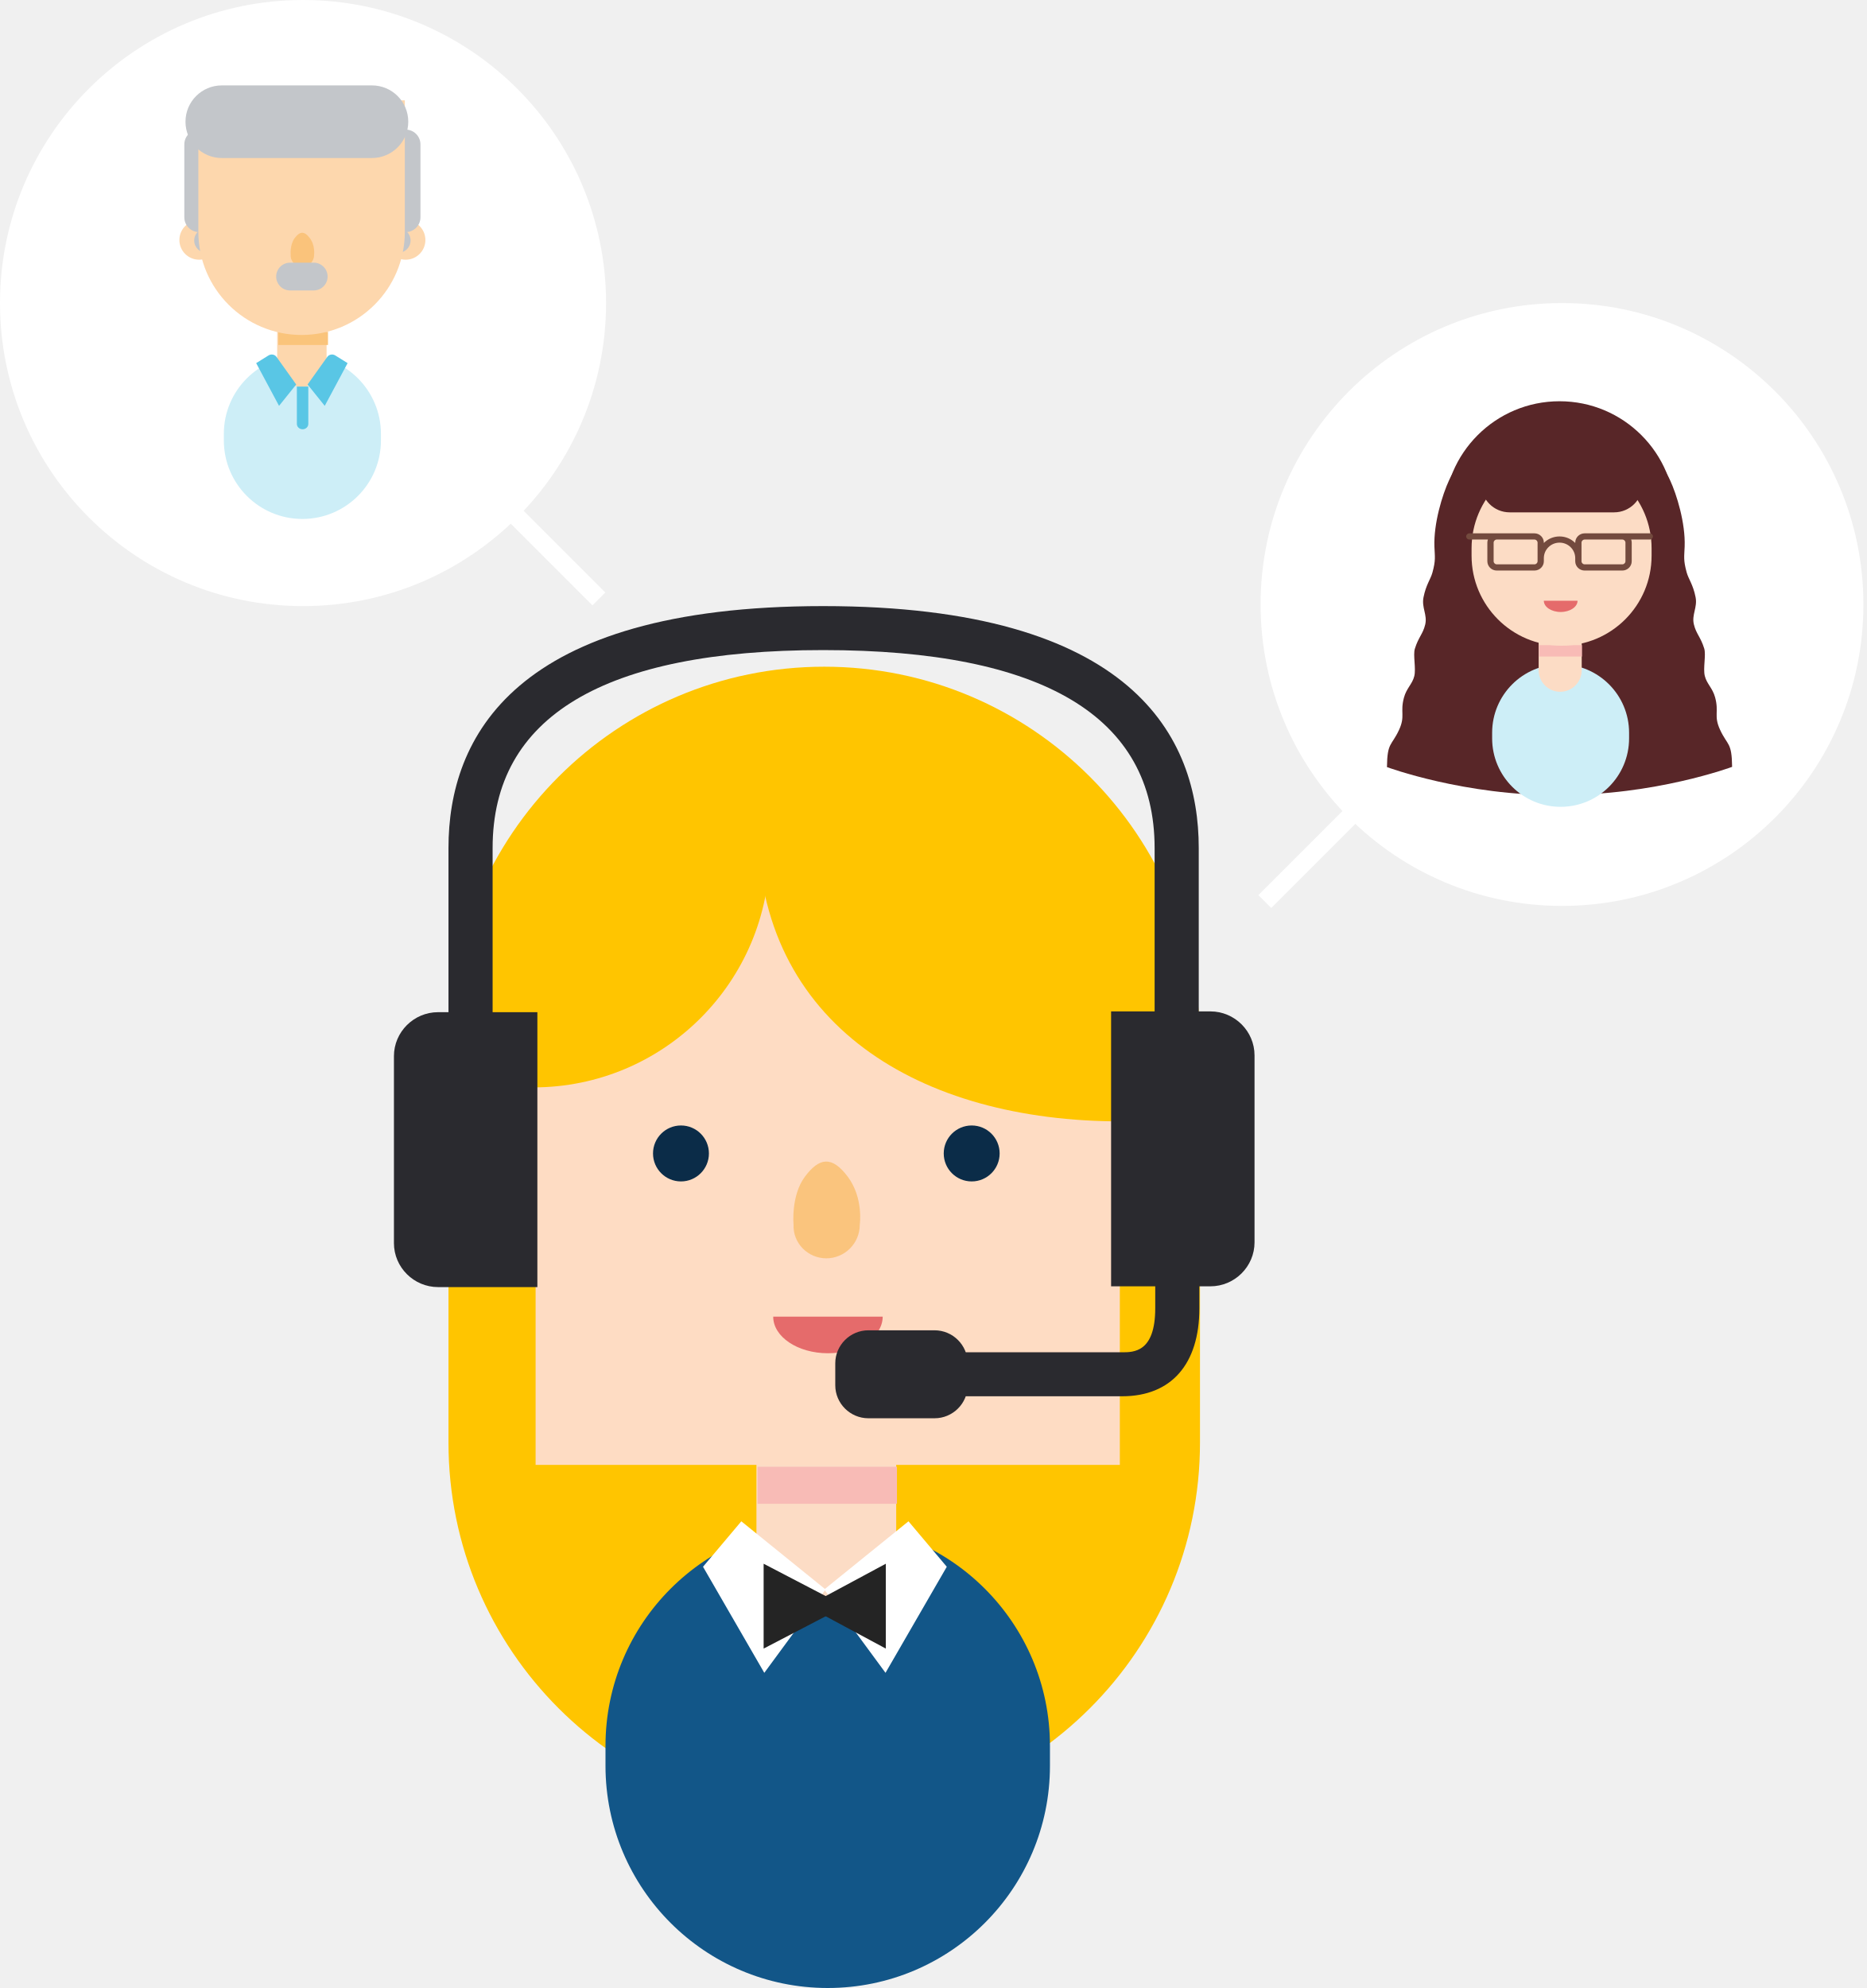
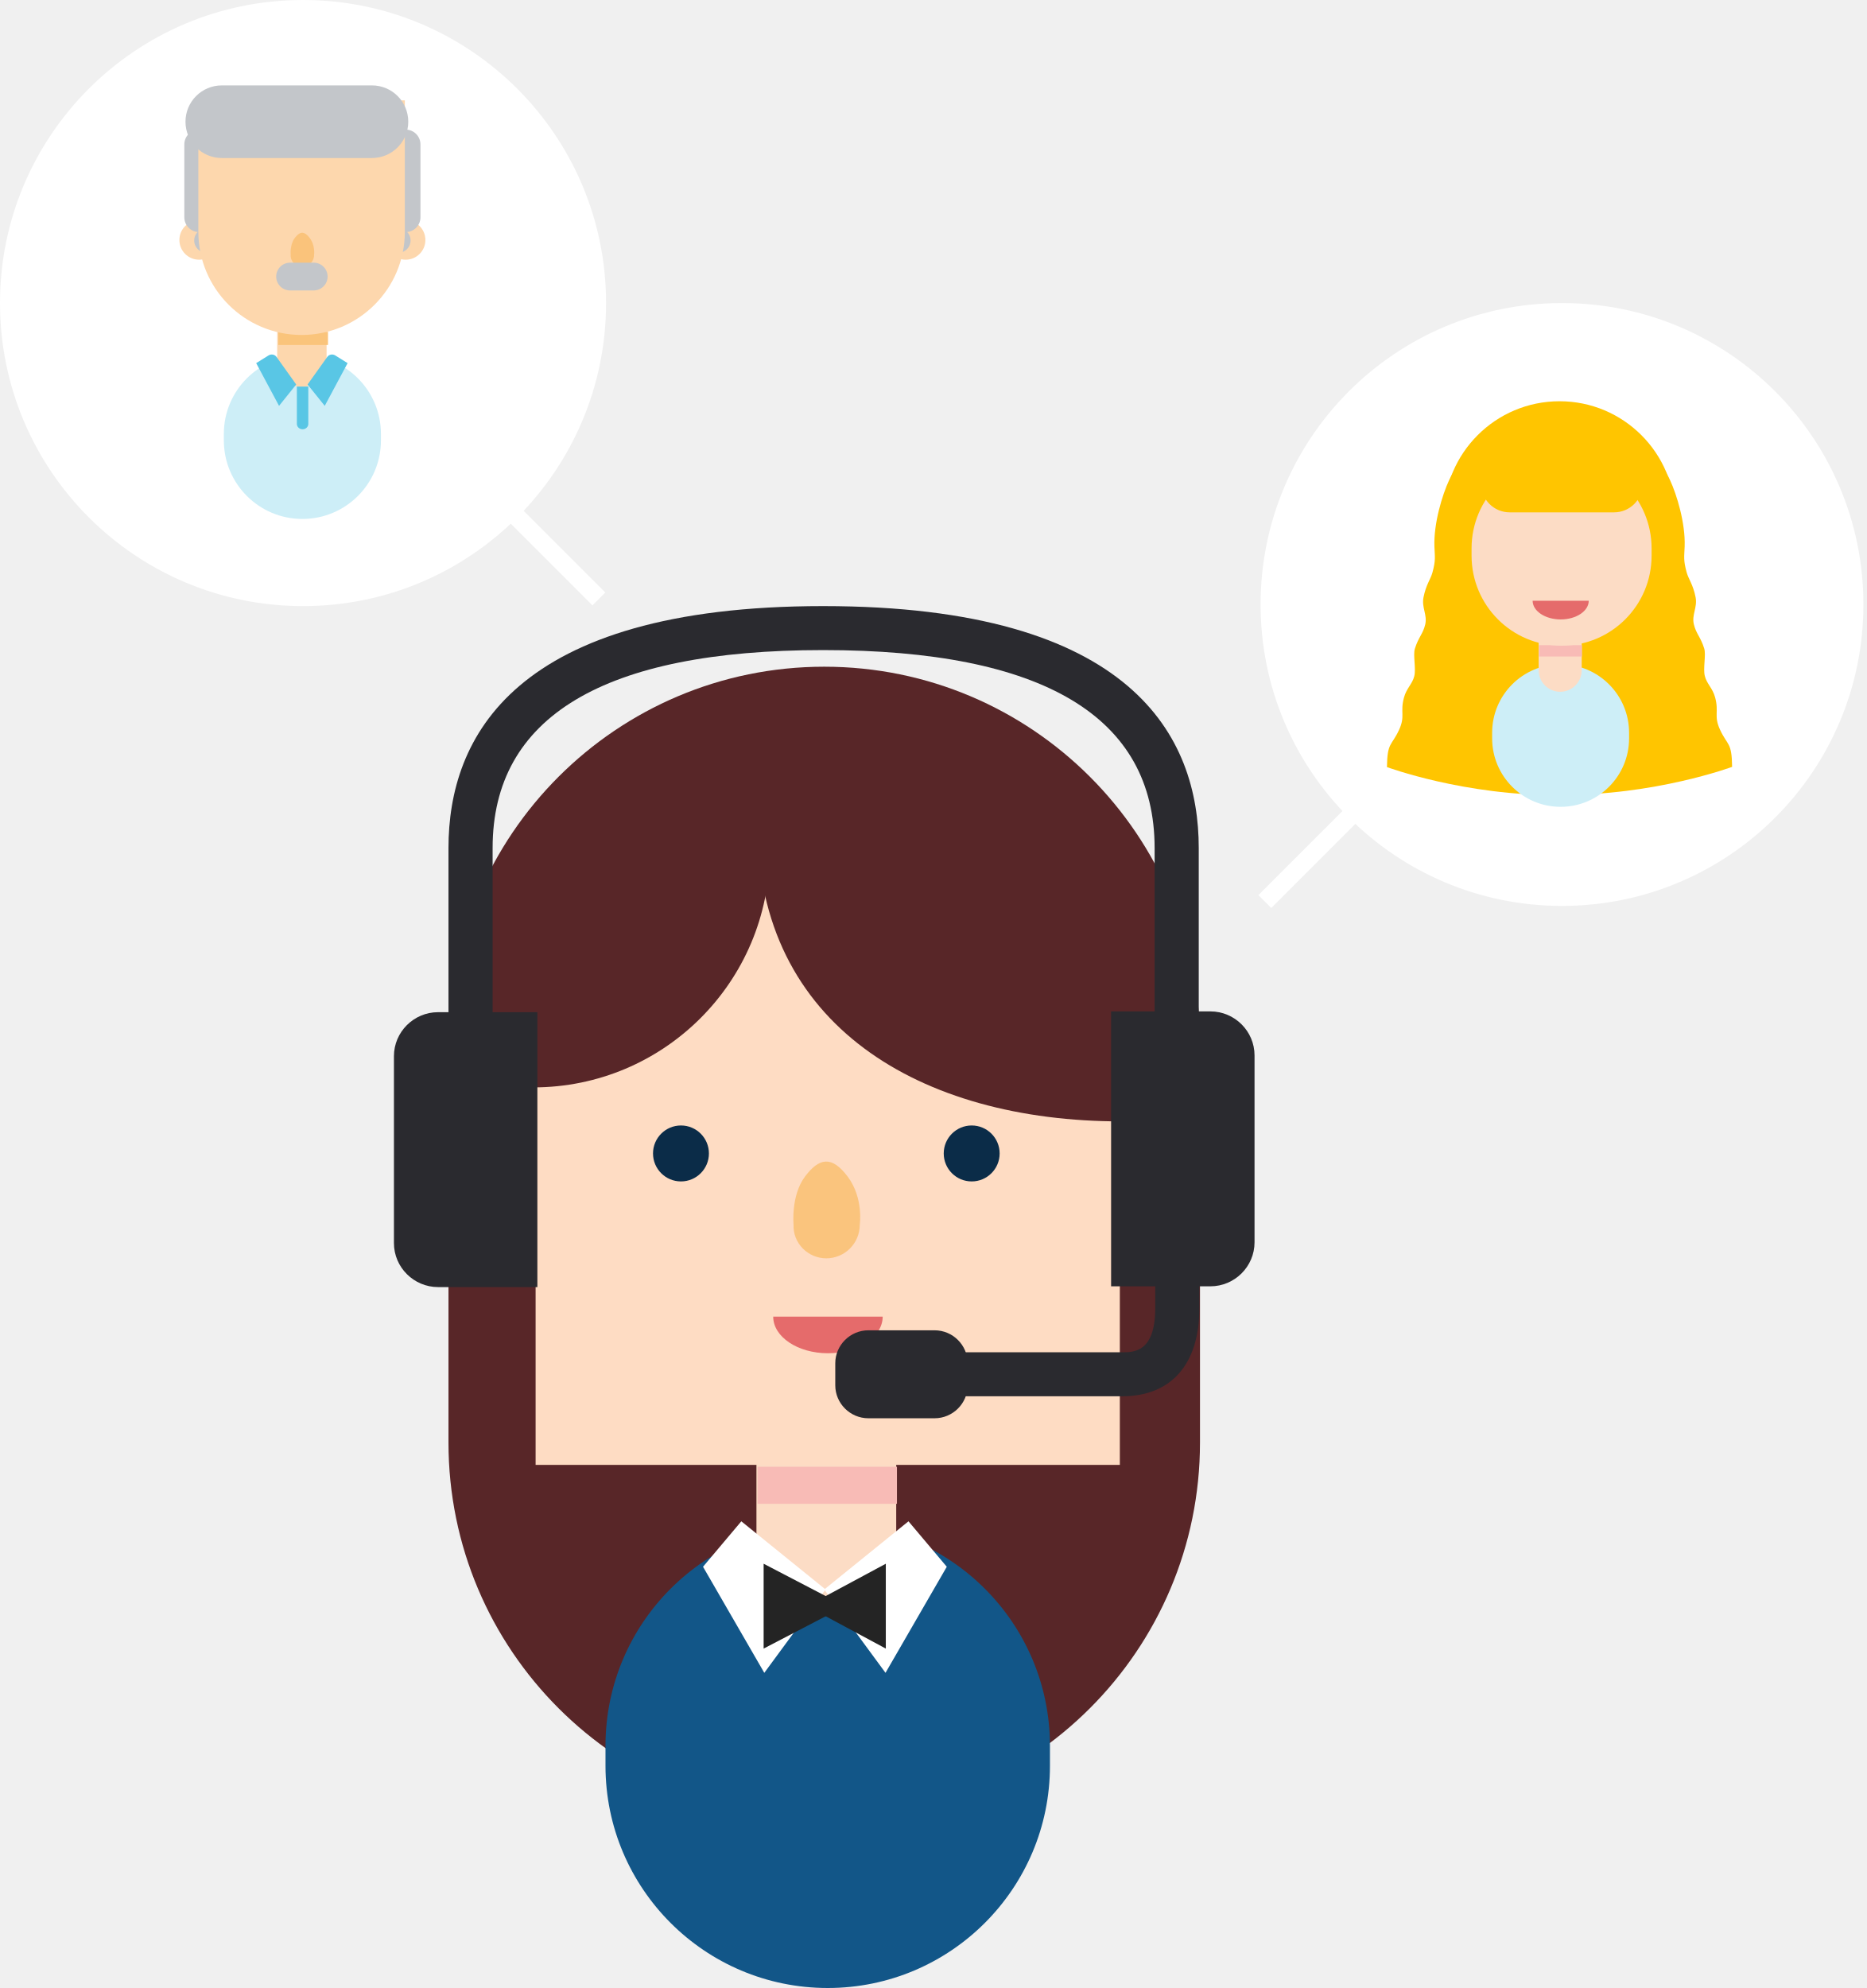
<svg xmlns="http://www.w3.org/2000/svg" width="308px" height="328px" viewBox="0 0 308 328" version="1.1">
  <defs />
  <g id="服務" stroke="none" stroke-width="1" fill="none" fill-rule="evenodd">
-     <g id="service-consult">
-       <g id="left">
-         <g id="bg">
-           <circle id="Oval-488" fill="#FFFFFF" cx="50" cy="50" r="50" />
-           <path d="M72.5,72.5 L97.754,97.754" id="Line" stroke="#FFFFFF" stroke-width="3" stroke-linecap="square" />
-         </g>
-         <g id="human" transform="translate(29.54546, 13.55755)">
-           <rect id="Rectangle-348-Copy-3" fill="#CDEEF7" x="7.389" y="45.068" width="25.92" height="26.997" rx="12.96" />
-           <rect id="Rectangle-342-Copy-16" fill="#FDD7AD" x="16.192" y="35.636" width="8.151" height="14.637" rx="4.076" />
-           <polygon id="Fill-4" fill="#FAC47B" points="16.364 43.363 24.573 43.363 24.573 41.182 16.364 41.182" />
-           <ellipse id="Oval-38-Copy-9" fill="#FDD7AD" cx="3.314" cy="26.04" rx="3.26" ry="3.253" />
-           <ellipse id="Oval-38-Copy-10" fill="#FDD7AD" cx="37.385" cy="26.04" rx="3.26" ry="3.253" />
-           <ellipse id="Oval-38-Copy-11" fill="#C3C6CA" cx="36.163" cy="26.121" rx="2.038" ry="2.033" />
-           <ellipse id="Oval-38-Copy-12" fill="#C3C6CA" cx="4.536" cy="26.121" rx="2.038" ry="2.033" />
-           <rect id="Rectangle-342-Copy-5" fill="#C3C6CA" x="34.94" y="7.825" width="4.891" height="16.914" rx="2.445" />
-           <rect id="Rectangle-342-Copy-6" fill="#C3C6CA" x="0.869" y="7.825" width="4.891" height="16.914" rx="2.445" />
-           <path d="M3.181,3 L37.252,3 L37.252,24.673 C37.252,34.081 29.627,41.707 20.217,41.707 L20.217,41.707 C10.808,41.707 3.181,34.083 3.181,24.673 L3.181,3 Z" id="Rectangle-342-Copy-14" fill="#FDD7AD" />
-           <path d="M19.076,25.727 C19.899,24.629 20.641,24.482 21.575,25.727 C22.508,26.972 22.275,28.519 22.275,28.519 C22.279,29.599 21.394,30.475 20.314,30.475 L20.337,30.475 C19.25,30.475 18.367,29.595 18.414,28.513 C18.414,28.513 18.253,26.825 19.076,25.727 Z" id="Rectangle-342-Copy-15" fill="#FAC176" opacity="0.9" />
-           <rect id="Rectangle-231" fill="#C3C6CA" x="1.06" y="0.533" width="36.758" height="11.981" rx="5.99" />
-           <rect id="Rectangle-231-Copy" fill="#C3C6CA" x="16.026" y="29.781" width="8.483" height="4.581" rx="2.29" />
-           <path d="M16.077,45.325 L19.328,49.88 L16.497,53.404 L12.724,46.355 L14.769,45.081 C15.203,44.811 15.788,44.92 16.077,45.325 L16.077,45.325 Z" id="Shape" fill="#59C6E5" />
-           <path d="M24.457,45.325 L21.206,49.88 L24.037,53.404 L27.81,46.355 L25.765,45.081 C25.331,44.811 24.746,44.92 24.457,45.325 L24.457,45.325 Z" id="Shape" fill="#59C6E5" />
-           <path d="M20.383,57.268 L20.383,57.268 C19.862,57.268 19.439,56.874 19.439,56.387 L19.439,50.219 L21.326,50.219 L21.326,56.387 C21.326,56.874 20.904,57.268 20.383,57.268 L20.383,57.268 Z" id="Shape" fill="#59C6E5" />
-         </g>
-       </g>
-       <g id="right" transform="translate(208, 50)">
-         <g id="bg">
-           <circle id="Oval-488" fill="#FFFFFF" cx="49.733" cy="49.733" r="49.733" />
-           <path d="M1.757,77.933 L21.508,97.685" id="Line" stroke="#FFFFFF" stroke-width="3" stroke-linecap="square" transform="translate(11.63259, 87.80875) scale(-1, 1) translate(-11.63259, -87.80875) " />
-         </g>
-         <g id="human" transform="translate(20.67039, 16.20112)">
-           <path d="M55.138,54.192 C54.07,51.883 54.987,51.315 54.331,48.877 C53.904,47.29 52.95,46.649 52.623,45.318 C52.312,44.055 52.855,41.854 52.528,40.797 C51.937,38.886 51.196,38.382 50.819,36.805 C50.439,35.218 51.436,34.015 51.104,32.332 C50.688,30.223 49.94,29.358 49.633,28.244 C49.063,26.175 49.238,25.658 49.3,23.963 C49.443,20.115 47.995,15.392 46.88,12.997 C45.618,10.285 43.962,8.772 41.995,7.947 L28.656,7.947 L28.656,64.942 C44.317,65.086 57.131,60.324 57.131,60.324 C57.084,56.188 56.377,56.871 55.138,54.192 L55.138,54.192 Z" id="Shape" fill="#582628" />
-           <path d="M2.173,54.226 C3.241,51.918 2.324,51.349 2.98,48.912 C3.407,47.324 4.362,46.683 4.689,45.352 C4.999,44.089 4.457,41.889 4.784,40.831 C5.374,38.921 6.115,38.416 6.492,36.839 C6.872,35.252 5.875,34.05 6.207,32.366 C6.624,30.257 7.372,29.393 7.679,28.278 C8.248,26.21 8.074,25.693 8.011,23.997 C7.868,20.149 9.316,15.426 10.431,13.031 C11.693,10.32 13.35,8.806 15.317,7.981 L28.656,7.981 L28.656,64.976 C12.994,65.12 0.18,60.359 0.18,60.359 C0.227,56.222 0.934,56.905 2.173,54.226 L2.173,54.226" id="Shape" fill="#582628" />
-           <rect id="Rectangle-342-Copy-6" fill="#582628" x="9.552" y="0" width="38.208" height="58.322" rx="19.104" />
-           <rect id="Rectangle-348-Copy-3" fill="#CDEEF7" x="17.534" y="43.399" width="22.597" height="23.518" rx="11.299" />
-           <rect id="Rectangle-342-Copy-16" fill="#FCDCC5" x="25.209" y="35.182" width="7.106" height="12.751" rx="3.553" />
-           <polygon id="Fill-4-Copy" fill="#F8BBB6" points="25.266 42.12 32.353 42.12 32.353 40.243 25.266 40.243" />
-           <path d="M14.141,24.27 C14.141,16.073 20.789,9.427 28.993,9.427 L28.993,9.427 C37.195,9.427 43.844,16.077 43.844,24.27 L43.844,25.493 C43.844,33.69 37.197,40.336 28.993,40.336 L28.993,40.336 C20.79,40.336 14.141,33.686 14.141,25.493 L14.141,24.27 Z" id="Rectangle-342-Copy-14" fill="#FCDCC5" />
-           <rect id="Rectangle-231-Copy" fill="#582628" x="15.712" y="8.904" width="26.657" height="9.427" rx="4.714" />
-           <path d="M31.628,32.915 C31.628,33.94 30.381,34.77 28.845,34.77 C27.308,34.77 26.062,33.94 26.062,32.915 L31.628,32.915 Z" id="Fill-41-Copy-2" fill="#E56B6B" />
-           <path d="M43.544,21.794 L32.799,21.794 C31.942,21.794 31.245,22.482 31.245,23.329 L31.245,23.384 C30.587,22.719 29.669,22.306 28.656,22.306 C27.642,22.306 26.725,22.719 26.066,23.384 L26.066,23.329 C26.066,22.482 25.369,21.794 24.513,21.794 L13.767,21.794 C13.481,21.794 13.249,22.023 13.249,22.306 C13.249,22.588 13.481,22.817 13.767,22.817 L16.836,22.817 C16.778,22.977 16.745,23.149 16.745,23.329 L16.745,26.398 C16.745,27.245 17.442,27.933 18.299,27.933 L24.513,27.933 C25.369,27.933 26.066,27.245 26.066,26.398 L26.066,25.887 C26.066,24.476 27.228,23.329 28.656,23.329 C30.083,23.329 31.245,24.476 31.245,25.887 L31.245,26.398 C31.245,27.245 31.942,27.933 32.799,27.933 L39.013,27.933 C39.87,27.933 40.566,27.245 40.566,26.398 L40.566,23.329 C40.566,23.149 40.533,22.977 40.476,22.817 L43.544,22.817 C43.83,22.817 44.062,22.588 44.062,22.306 C44.062,22.023 43.83,21.794 43.544,21.794 L43.544,21.794 Z M25.031,26.398 C25.031,26.68 24.799,26.91 24.513,26.91 L18.299,26.91 C18.013,26.91 17.781,26.68 17.781,26.398 L17.781,23.329 C17.781,23.047 18.013,22.817 18.299,22.817 L24.513,22.817 C24.799,22.817 25.031,23.047 25.031,23.329 L25.031,26.398 L25.031,26.398 Z M39.531,23.329 L39.531,26.398 C39.531,26.68 39.299,26.91 39.013,26.91 L32.799,26.91 C32.513,26.91 32.281,26.68 32.281,26.398 L32.281,23.329 C32.281,23.047 32.513,22.817 32.799,22.817 L39.013,22.817 C39.299,22.817 39.531,23.047 39.531,23.329 L39.531,23.329 Z" id="glasses" fill="#734A3E" />
-         </g>
-       </g>
-       <g id="miss" transform="translate(65, 100)">
-         <rect id="Rectangle-342-Copy-6" fill="#FFC500" x="9" y="10" width="124" height="190" rx="62" />
-         <rect id="Rectangle-348-Copy-3" fill="#125688" x="34.907" y="151.385" width="73.337" height="76.615" rx="36.669" />
-         <rect id="Rectangle-342-Copy-16" fill="#FCDCC5" x="59.814" y="124.615" width="23.062" height="41.538" rx="11.531" />
-         <polygon id="Fill-4-Copy" fill="#F8BBB6" points="60 148.111 83 148.111 83 142 60 142" />
-         <rect id="Rectangle-342-Copy-14" fill="#FEDCC3" x="23.376" y="41" width="96.399" height="100.692" />
-         <path d="M67.81,94.142 C70.139,91.026 72.239,90.608 74.88,94.142 C77.521,97.676 76.862,102.066 76.862,102.066 C76.872,105.131 74.396,107.615 71.313,107.615 L71.377,107.615 C68.303,107.615 65.805,105.118 65.937,102.047 C65.937,102.047 65.482,97.257 67.81,94.142 Z" id="Rectangle-342-Copy-15" fill="#FAC176" opacity="0.9" />
-         <path d="M99.942,90.308 C99.942,92.855 97.876,94.923 95.329,94.923 C92.783,94.923 90.717,92.855 90.717,90.308 C90.717,87.76 92.783,85.692 95.329,85.692 C97.876,85.692 99.942,87.76 99.942,90.308" id="Fill-49-Copy-4" fill="#0B2C48" />
-         <path d="M51.973,90.308 C51.973,92.855 49.907,94.923 47.36,94.923 C44.814,94.923 42.748,92.855 42.748,90.308 C42.748,87.76 44.814,85.692 47.36,85.692 C49.907,85.692 51.973,87.76 51.973,90.308" id="Fill-49-Copy-5" fill="#0B2C48" />
-         <path d="M80.645,117.231 C80.645,120.568 76.601,123.272 71.615,123.272 C66.625,123.272 62.581,120.568 62.581,117.231 L80.645,117.231 Z" id="Fill-41-Copy-2" fill="#E56B6B" />
-         <path d="M23.229,79.204 C44.754,79.204 62.204,61.743 62.204,40.204 C62.204,40.204 42.427,40.204 22.796,40.204 C22.796,56.6 22.796,61.018 23.229,79.204 Z" id="Oval-50-Copy-2" fill="#FFC500" transform="translate(42.5, 59.70397) scale(-1, 1) rotate(-270) translate(-42.5, -59.70397) " />
-         <path d="M65.853,90.204 C98.968,90.204 114.814,63.341 114.814,30.204 C114.814,30.204 95.387,30.204 65.186,30.204 C65.186,55.429 65.186,62.226 65.853,90.204 Z" id="Oval-50-Copy-2" fill="#FFC500" transform="translate(90, 60.20397) rotate(-270) translate(-90, -60.20397) " />
-         <g id="Neckline" transform="translate(51, 151)" fill="#FFFFFF">
-           <polygon id="Fill-17" points="20.22 11.25 6.319 0 0 7.5 10.11 25" />
-           <polygon id="Fill-19" points="20 11.25 33.901 0 40.22 7.5 30.11 25" />
-         </g>
-         <g id="Bow" transform="translate(61, 158)" fill="#242424">
-           <polygon id="Fill-23" points="0 14 0 0 13.44 7" />
-           <polygon id="Fill-25" points="20.16 14 20.16 0 7.14 7" />
-         </g>
-         <g id="headphone" fill="#2A2A2F">
-           <path d="M132.795,70.757 L125.513,70.757 L125.513,39.914 C125.513,18.244 107.109,7.257 70.812,7.257 C34.629,7.257 16.282,18.244 16.282,39.914 L16.282,70.757 L9,70.757 L9,39.914 C9,21.706 19.725,0 70.812,0 C122.041,0 132.795,21.706 132.795,39.914 L132.795,70.757 Z" id="Fill-29" />
-           <path d="M23.667,112.357 L7.282,112.357 C3.277,112.357 0,109.091 0,105.1 L0,74.257 C0,70.266 3.277,67 7.282,67 L23.667,67 L23.667,112.357 Z" id="Fill-31" />
-           <path d="M118.333,112.229 L134.718,112.229 C138.723,112.229 142,108.963 142,104.971 L142,74.129 C142,70.137 138.723,66.871 134.718,66.871 L118.333,66.871 L118.333,112.229 Z" id="Fill-33" />
-           <path d="M120.154,130.371 L91.026,130.371 C89.014,130.371 87.385,128.748 87.385,126.743 C87.385,124.74 89.014,123.114 91.026,123.114 L120.154,123.114 C122.062,123.114 125.615,123.114 125.615,115.857 L125.615,106.786 C125.615,104.783 127.245,103.157 129.256,103.157 C131.266,103.157 132.897,104.783 132.897,106.786 L132.897,115.857 C132.897,125.081 128.253,130.371 120.154,130.371" id="Fill-35" />
-           <path d="M94.667,128.557 C94.667,131.551 92.209,134 89.205,134 L78.282,134 C75.278,134 72.821,131.551 72.821,128.557 L72.821,124.929 C72.821,121.935 75.278,119.486 78.282,119.486 L89.205,119.486 C92.209,119.486 94.667,121.935 94.667,124.929 L94.667,128.557 Z" id="Fill-37" />
+     <g id="服務項目v2-copy" transform="translate(-828, -2931)">
+       <g id="consultant" transform="translate(0, 2851)">
+         <g id="Group-11" transform="translate(295, 80)">
+           <g id="pic" transform="translate(533, 0)">
+             <g id="left">
+               <g id="bg">
+                 <circle id="Oval-488" fill="#FFFFFF" cx="50" cy="50" r="50" />
+                 <path d="M72.5,72.5 L97.754,97.754" id="Line" stroke="#FFFFFF" stroke-width="3" stroke-linecap="square" />
+               </g>
+               <g id="human" transform="translate(29.54546, 13.55755)">
+                 <rect id="Rectangle-348-Copy-3" fill="#CDEEF7" x="7.389" y="45.068" width="25.92" height="26.997" rx="12.96" />
+                 <rect id="Rectangle-342-Copy-16" fill="#FDD7AD" x="16.192" y="35.636" width="8.151" height="14.637" rx="4.076" />
+                 <polygon id="Fill-4" fill="#FAC47B" points="16.364 43.363 24.573 43.363 24.573 41.182 16.364 41.182" />
+                 <ellipse id="Oval-38-Copy-9" fill="#FDD7AD" cx="3.314" cy="26.04" rx="3.26" ry="3.253" />
+                 <ellipse id="Oval-38-Copy-10" fill="#FDD7AD" cx="37.385" cy="26.04" rx="3.26" ry="3.253" />
+                 <ellipse id="Oval-38-Copy-11" fill="#C3C6CA" cx="36.163" cy="26.121" rx="2.038" ry="2.033" />
+                 <ellipse id="Oval-38-Copy-12" fill="#C3C6CA" cx="4.536" cy="26.121" rx="2.038" ry="2.033" />
+                 <rect id="Rectangle-342-Copy-5" fill="#C3C6CA" x="34.94" y="7.825" width="4.891" height="16.914" rx="2.445" />
+                 <rect id="Rectangle-342-Copy-6" fill="#C3C6CA" x="0.869" y="7.825" width="4.891" height="16.914" rx="2.445" />
+                 <path d="M3.181,3 L37.252,3 L37.252,24.673 C37.252,34.081 29.627,41.707 20.217,41.707 L20.217,41.707 C10.808,41.707 3.181,34.083 3.181,24.673 L3.181,3 Z" id="Rectangle-342-Copy-14" fill="#FDD7AD" />
+                 <path d="M19.076,25.727 C19.899,24.629 20.641,24.482 21.575,25.727 C22.508,26.972 22.275,28.519 22.275,28.519 C22.279,29.599 21.394,30.475 20.314,30.475 L20.337,30.475 C19.25,30.475 18.367,29.595 18.414,28.513 C18.414,28.513 18.253,26.825 19.076,25.727 Z" id="Rectangle-342-Copy-15" fill="#FAC176" opacity="0.9" />
+                 <rect id="Rectangle-231" fill="#C3C6CA" x="1.06" y="0.533" width="36.758" height="11.981" rx="5.99" />
+                 <rect id="Rectangle-231-Copy" fill="#C3C6CA" x="16.026" y="29.781" width="8.483" height="4.581" rx="2.29" />
+                 <path d="M16.077,45.325 L19.328,49.88 L16.497,53.404 L12.724,46.355 L14.769,45.081 C15.203,44.811 15.788,44.92 16.077,45.325 L16.077,45.325 Z" id="Shape" fill="#59C6E5" />
+                 <path d="M24.457,45.325 L21.206,49.88 L24.037,53.404 L27.81,46.355 L25.765,45.081 C25.331,44.811 24.746,44.92 24.457,45.325 L24.457,45.325 Z" id="Shape" fill="#59C6E5" />
+                 <path d="M20.383,57.268 L20.383,57.268 C19.862,57.268 19.439,56.874 19.439,56.387 L19.439,50.219 L21.326,50.219 L21.326,56.387 C21.326,56.874 20.904,57.268 20.383,57.268 L20.383,57.268 Z" id="Shape" fill="#59C6E5" />
+               </g>
+             </g>
+             <g id="right" transform="translate(208, 50)">
+               <g id="bg">
+                 <circle id="Oval-488" fill="#FFFFFF" cx="49.733" cy="49.733" r="49.733" />
+                 <path d="M1.757,77.933 L21.508,97.685" id="Line" stroke="#FFFFFF" stroke-width="3" stroke-linecap="square" transform="translate(11.63259, 87.80875) scale(-1, 1) translate(-11.63259, -87.80875) " />
+               </g>
+               <g id="human" transform="translate(20.67039, 16.20112)">
+                 <path d="M55.138,54.192 C54.07,51.883 54.987,51.315 54.331,48.877 C53.904,47.29 52.95,46.649 52.623,45.318 C52.312,44.055 52.855,41.854 52.528,40.797 C51.937,38.886 51.196,38.382 50.819,36.805 C50.439,35.218 51.436,34.015 51.104,32.332 C50.688,30.223 49.94,29.358 49.633,28.244 C49.063,26.175 49.238,25.658 49.3,23.963 C49.443,20.115 47.995,15.392 46.88,12.997 C45.618,10.285 43.962,8.772 41.995,7.947 L28.656,7.947 L28.656,64.942 C44.317,65.086 57.131,60.324 57.131,60.324 C57.084,56.188 56.377,56.871 55.138,54.192 L55.138,54.192 Z" id="Shape" fill="#FFC500" />
+                 <path d="M2.173,54.226 C3.241,51.918 2.324,51.349 2.98,48.912 C3.407,47.324 4.362,46.683 4.689,45.352 C4.999,44.089 4.457,41.889 4.784,40.831 C5.374,38.921 6.115,38.416 6.492,36.839 C6.872,35.252 5.875,34.05 6.207,32.366 C6.624,30.257 7.372,29.393 7.679,28.278 C8.248,26.21 8.074,25.693 8.011,23.997 C7.868,20.149 9.316,15.426 10.431,13.031 C11.693,10.32 13.35,8.806 15.317,7.981 L28.656,7.981 L28.656,64.976 C12.994,65.12 0.18,60.359 0.18,60.359 C0.227,56.222 0.934,56.905 2.173,54.226 L2.173,54.226" id="Shape" fill="#FFC500" />
+                 <rect id="Rectangle-342-Copy-6" fill="#FFC500" x="9.552" y="0" width="38.208" height="58.322" rx="19.104" />
+                 <rect id="Rectangle-348-Copy-3" fill="#CDEEF7" x="17.534" y="43.399" width="22.597" height="23.518" rx="11.299" />
+                 <rect id="Rectangle-342-Copy-16" fill="#FCDCC5" x="25.209" y="35.182" width="7.106" height="12.751" rx="3.553" />
+                 <polygon id="Fill-4-Copy" fill="#F8BBB6" points="25.266 42.12 32.353 42.12 32.353 40.243 25.266 40.243" />
+                 <path d="M14.141,24.27 C14.141,16.073 20.789,9.427 28.993,9.427 L28.993,9.427 C37.195,9.427 43.844,16.077 43.844,24.27 L43.844,25.493 C43.844,33.69 37.197,40.336 28.993,40.336 L28.993,40.336 C20.79,40.336 14.141,33.686 14.141,25.493 L14.141,24.27 Z" id="Rectangle-342-Copy-14" fill="#FCDCC5" />
+                 <rect id="Rectangle-231-Copy" fill="#FFC500" x="15.712" y="8.904" width="26.657" height="9.427" rx="4.714" />
+                 <path d="M33.474,32.915 C33.474,34.619 31.401,36 28.846,36 C26.288,36 24.216,34.619 24.216,32.915 L33.474,32.915 Z" id="Fill-41-Copy-2" fill="#E56B6B" />
+               </g>
+             </g>
+             <g id="miss" transform="translate(65, 100)">
+               <rect id="Rectangle-342-Copy-6" fill="#582628" x="9" y="10" width="124" height="190" rx="62" />
+               <rect id="Rectangle-348-Copy-3" fill="#125688" x="34.907" y="151.385" width="73.337" height="76.615" rx="36.669" />
+               <rect id="Rectangle-342-Copy-16" fill="#FCDCC5" x="59.814" y="124.615" width="23.062" height="41.538" rx="11.531" />
+               <polygon id="Fill-4-Copy" fill="#F8BBB6" points="60 148.111 83 148.111 83 142 60 142" />
+               <rect id="Rectangle-342-Copy-14" fill="#FEDCC3" x="23.376" y="41" width="96.399" height="100.692" />
+               <path d="M67.81,94.142 C70.139,91.026 72.239,90.608 74.88,94.142 C77.521,97.676 76.862,102.066 76.862,102.066 C76.872,105.131 74.396,107.615 71.313,107.615 L71.377,107.615 C68.303,107.615 65.805,105.118 65.937,102.047 C65.937,102.047 65.482,97.257 67.81,94.142 Z" id="Rectangle-342-Copy-15" fill="#FAC176" opacity="0.9" />
+               <path d="M99.942,90.308 C99.942,92.855 97.876,94.923 95.329,94.923 C92.783,94.923 90.717,92.855 90.717,90.308 C90.717,87.76 92.783,85.692 95.329,85.692 C97.876,85.692 99.942,87.76 99.942,90.308" id="Fill-49-Copy-4" fill="#0B2C48" />
+               <path d="M51.973,90.308 C51.973,92.855 49.907,94.923 47.36,94.923 C44.814,94.923 42.748,92.855 42.748,90.308 C42.748,87.76 44.814,85.692 47.36,85.692 C49.907,85.692 51.973,87.76 51.973,90.308" id="Fill-49-Copy-5" fill="#0B2C48" />
+               <path d="M80.645,117.231 C80.645,120.568 76.601,123.272 71.615,123.272 C66.625,123.272 62.581,120.568 62.581,117.231 L80.645,117.231 Z" id="Fill-41-Copy-2" fill="#E56B6B" />
+               <path d="M23.229,79.204 C44.754,79.204 62.204,61.743 62.204,40.204 C62.204,40.204 42.427,40.204 22.796,40.204 C22.796,56.6 22.796,61.018 23.229,79.204 Z" id="Oval-50-Copy-2" fill="#582628" transform="translate(42.5, 59.70397) scale(-1, 1) rotate(-270) translate(-42.5, -59.70397) " />
+               <path d="M65.853,90.204 C98.968,90.204 114.814,63.341 114.814,30.204 C114.814,30.204 95.387,30.204 65.186,30.204 C65.186,55.429 65.186,62.226 65.853,90.204 Z" id="Oval-50-Copy-2" fill="#582628" transform="translate(90, 60.20397) rotate(-270) translate(-90, -60.20397) " />
+               <g id="Neckline" transform="translate(51, 151)" fill="#FFFFFF">
+                 <polygon id="Fill-17" points="20.22 11.25 6.319 0 0 7.5 10.11 25" />
+                 <polygon id="Fill-19" points="20 11.25 33.901 0 40.22 7.5 30.11 25" />
+               </g>
+               <g id="Bow" transform="translate(61, 158)" fill="#242424">
+                 <polygon id="Fill-23" points="0 14 0 0 13.44 7" />
+                 <polygon id="Fill-25" points="20.16 14 20.16 0 7.14 7" />
+               </g>
+               <g id="headphone" fill="#2A2A2F">
+                 <path d="M132.795,70.757 L125.513,70.757 L125.513,39.914 C125.513,18.244 107.109,7.257 70.812,7.257 C34.629,7.257 16.282,18.244 16.282,39.914 L16.282,70.757 L9,70.757 L9,39.914 C9,21.706 19.725,0 70.812,0 C122.041,0 132.795,21.706 132.795,39.914 L132.795,70.757 Z" id="Fill-29" />
+                 <path d="M23.667,112.357 L7.282,112.357 C3.277,112.357 0,109.091 0,105.1 L0,74.257 C0,70.266 3.277,67 7.282,67 L23.667,67 L23.667,112.357 Z" id="Fill-31" />
+                 <path d="M118.333,112.229 L134.718,112.229 C138.723,112.229 142,108.963 142,104.971 L142,74.129 C142,70.137 138.723,66.871 134.718,66.871 L118.333,66.871 L118.333,112.229 Z" id="Fill-33" />
+                 <path d="M120.154,130.371 L91.026,130.371 C89.014,130.371 87.385,128.748 87.385,126.743 C87.385,124.74 89.014,123.114 91.026,123.114 L120.154,123.114 C122.062,123.114 125.615,123.114 125.615,115.857 L125.615,106.786 C125.615,104.783 127.245,103.157 129.256,103.157 C131.266,103.157 132.897,104.783 132.897,106.786 L132.897,115.857 C132.897,125.081 128.253,130.371 120.154,130.371" id="Fill-35" />
+                 <path d="M94.667,128.557 C94.667,131.551 92.209,134 89.205,134 L78.282,134 C75.278,134 72.821,131.551 72.821,128.557 L72.821,124.929 C72.821,121.935 75.278,119.486 78.282,119.486 L89.205,119.486 C92.209,119.486 94.667,121.935 94.667,124.929 L94.667,128.557 Z" id="Fill-37" />
+               </g>
+             </g>
+           </g>
        </g>
      </g>
    </g>
  </g>
</svg>
